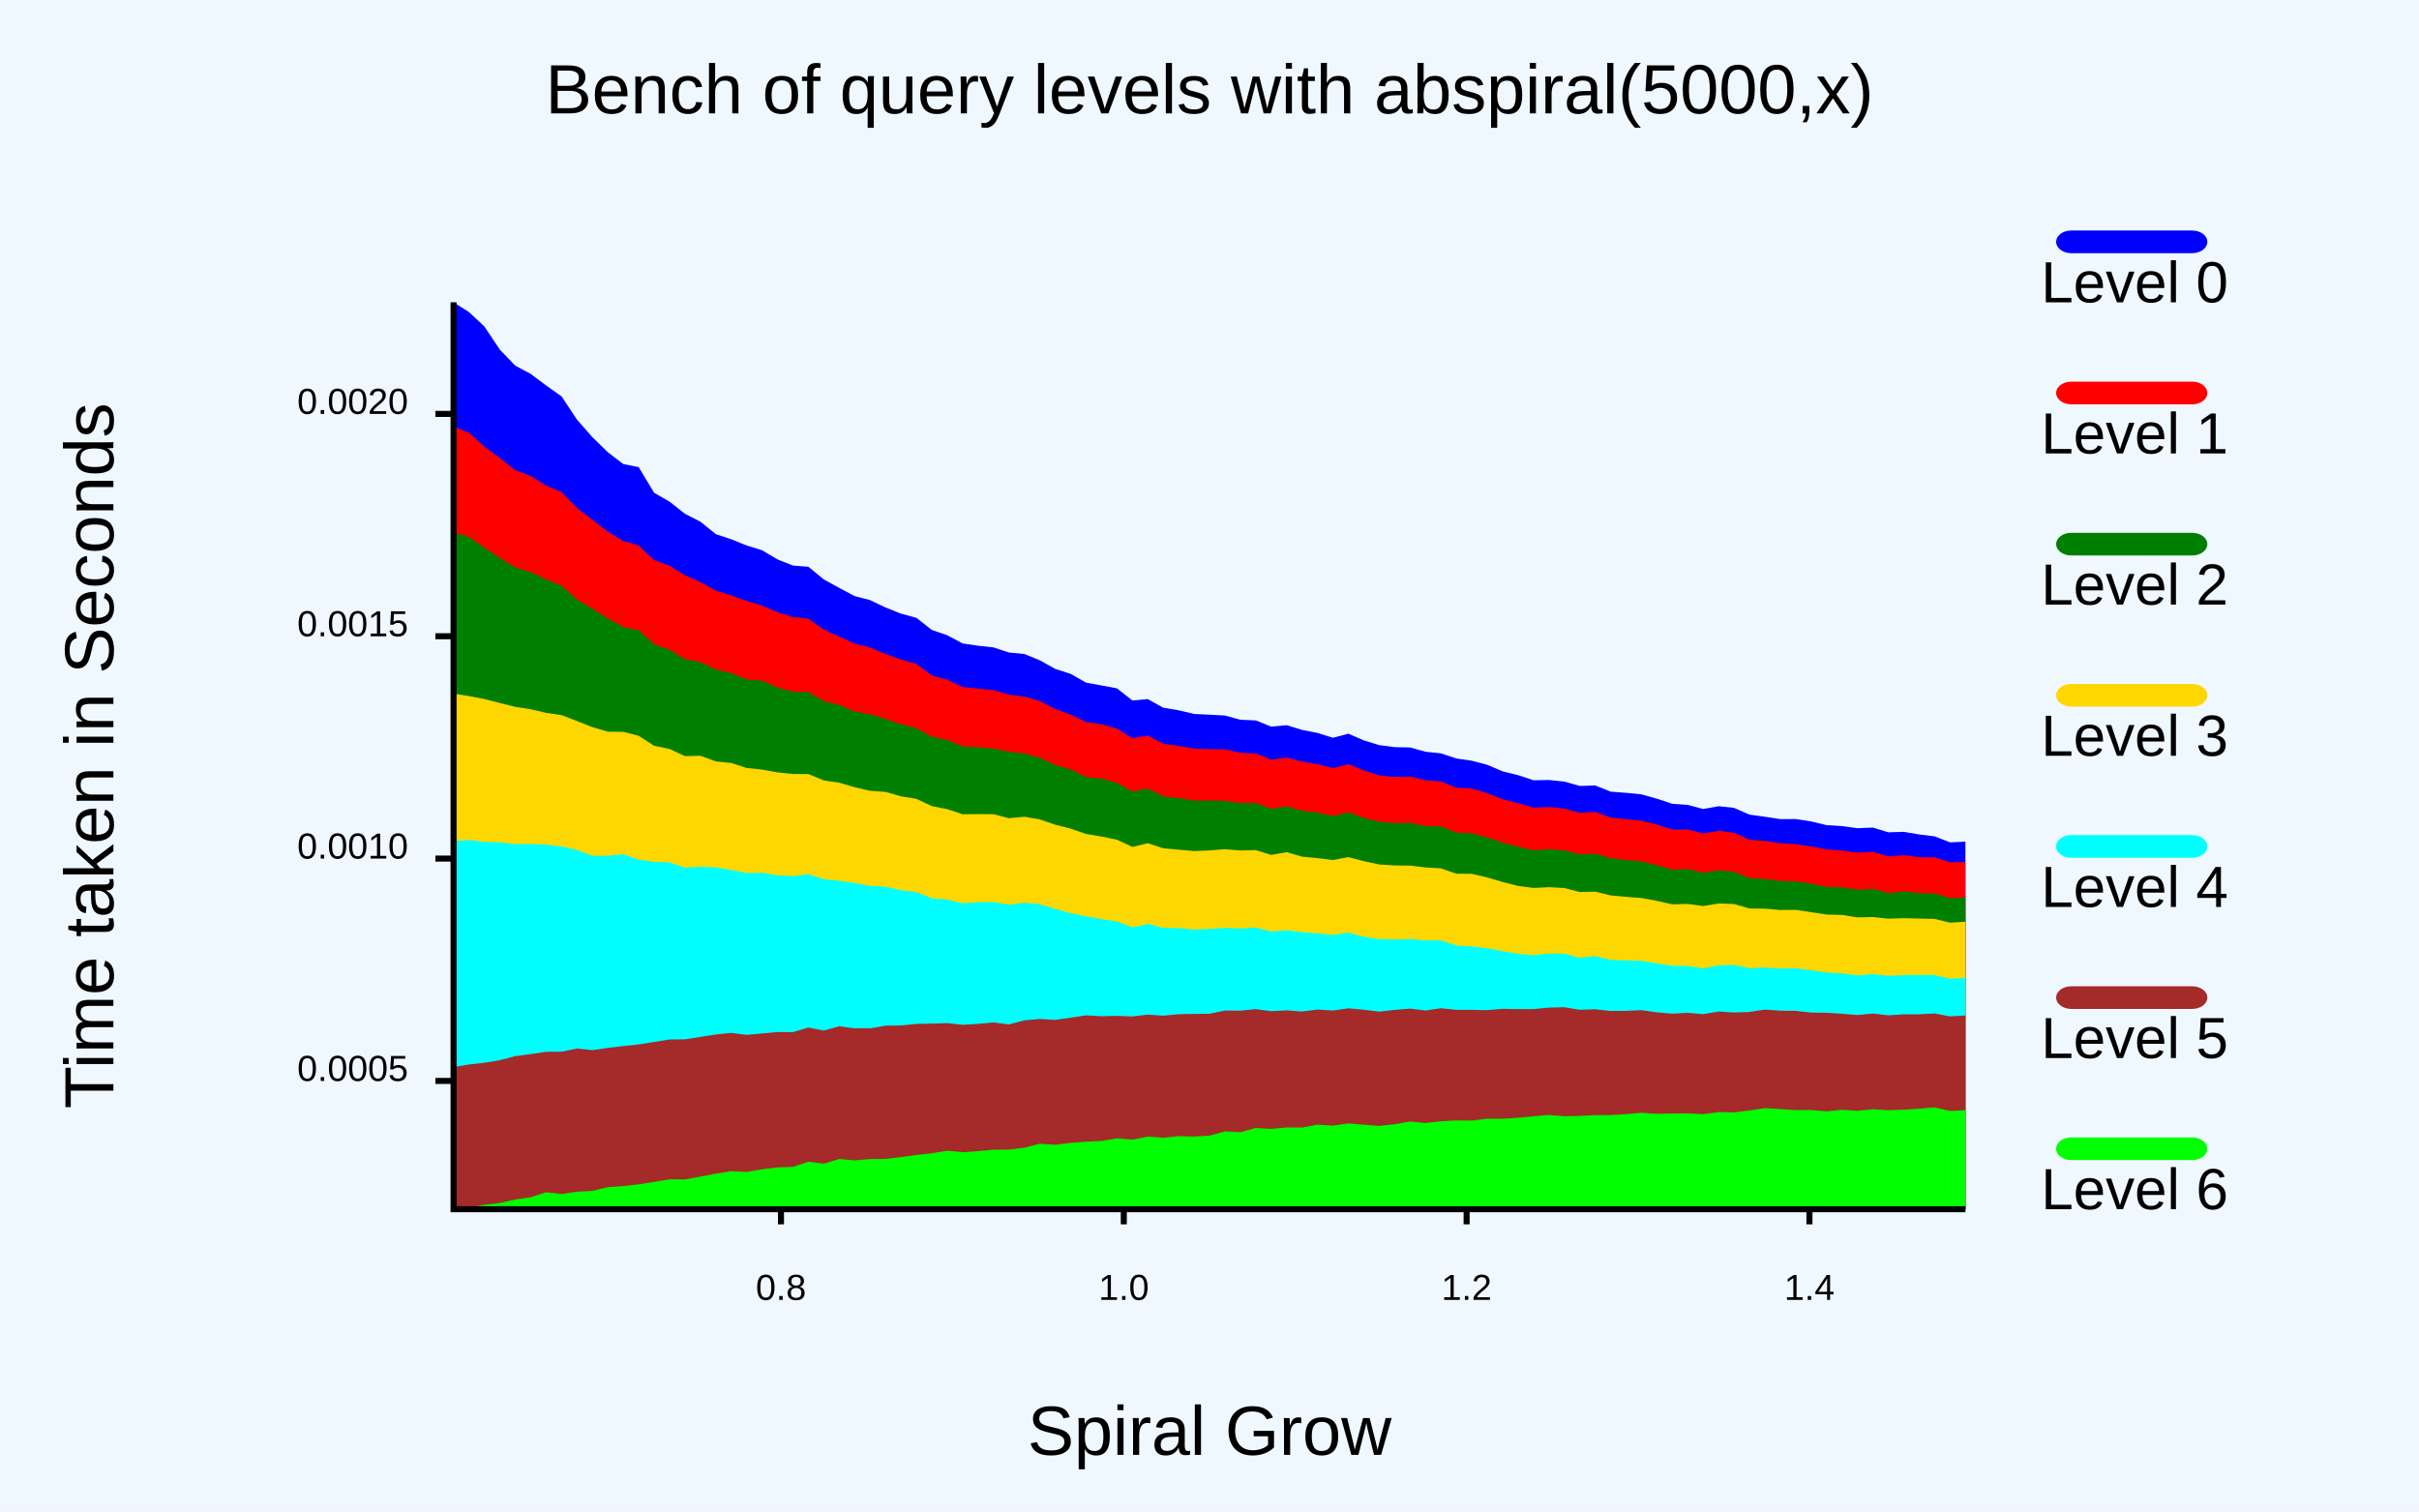
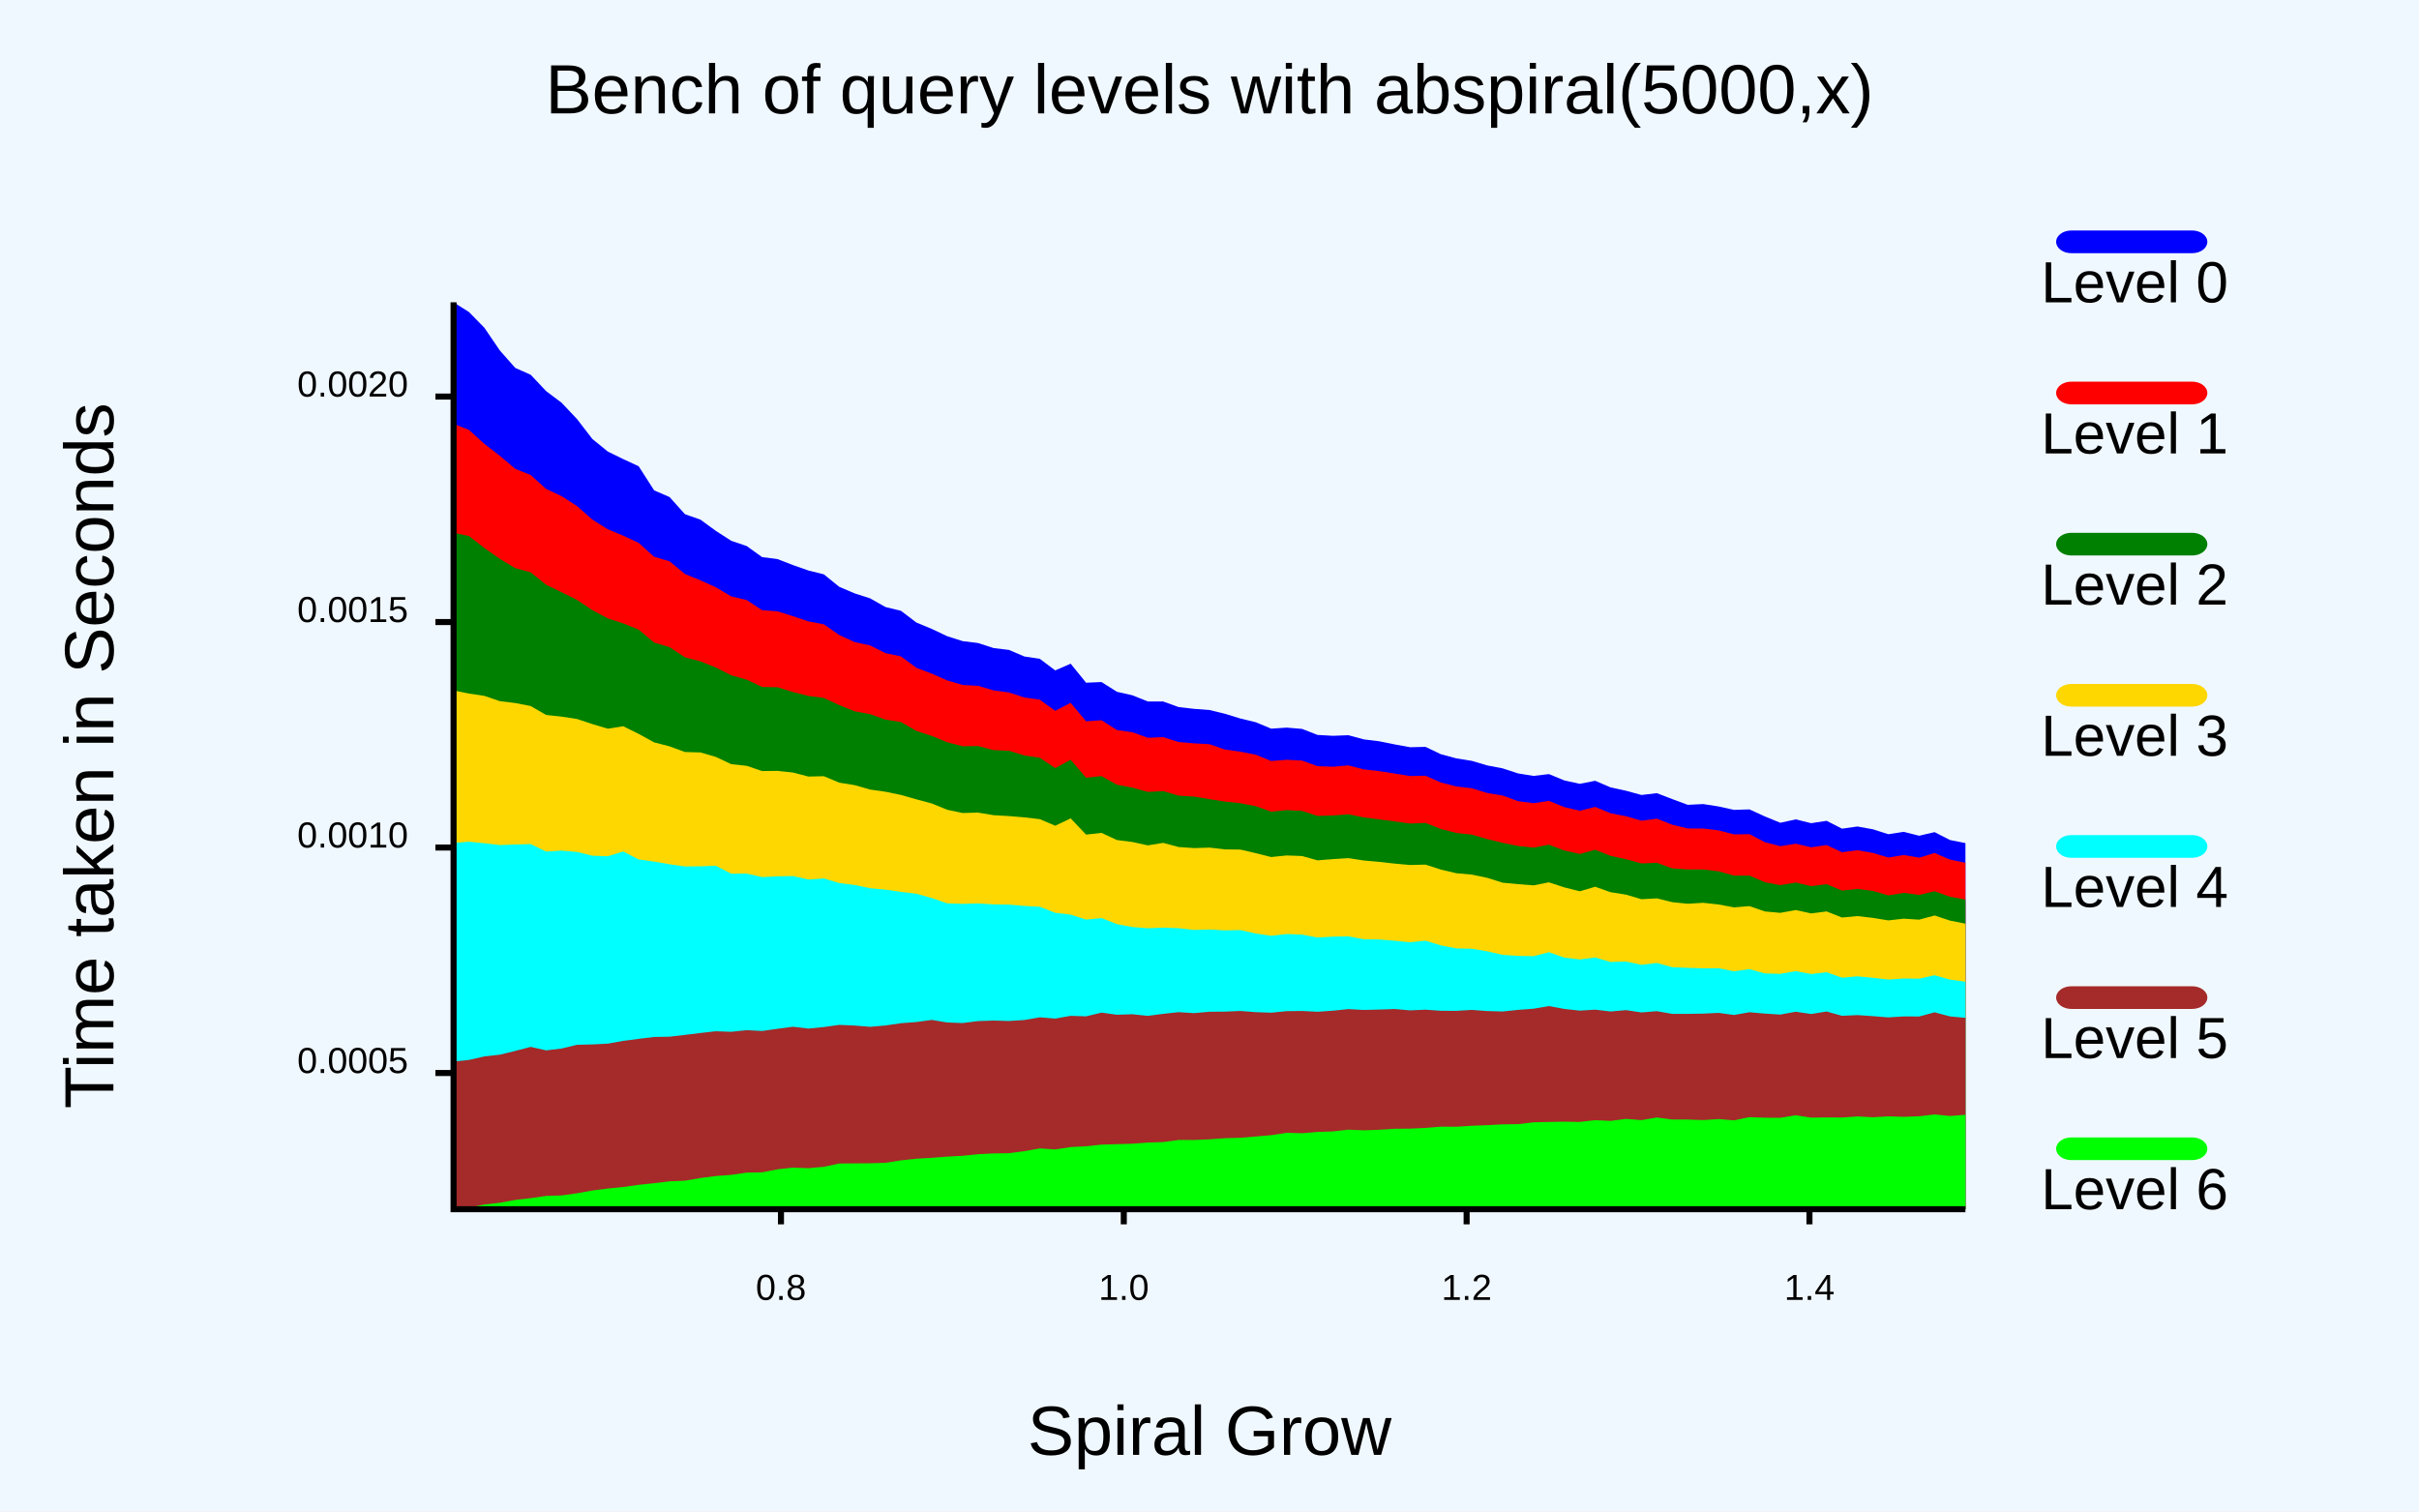
<svg xmlns="http://www.w3.org/2000/svg" class="poloto" width="800" height="500" viewBox="0 0 800 500">
  <style>.poloto {
                    font-family: "Arial";
                    stroke-width:2;
                    }
                    .poloto_text{fill: var(--poloto_fg_color,black);  }
                    .poloto_axis_lines{stroke: var(--poloto_fg_color,black);stoke-width:3;fill:none}
                    .poloto_background{fill: var(--poloto_bg_color,aliceblue); }
                    .poloto0stroke{stroke:  var(--poloto_color0,blue); }
                    .poloto1stroke{stroke:  var(--poloto_color1,red); }
                    .poloto2stroke{stroke:  var(--poloto_color2,green); }
                    .poloto3stroke{stroke:  var(--poloto_color3,gold); }
                    .poloto4stroke{stroke:  var(--poloto_color4,aqua); }
                    .poloto5stroke{stroke:  var(--poloto_color5,brown); }
                    .poloto6stroke{stroke:  var(--poloto_color6,lime); }
                    .poloto7stroke{stroke:  var(--poloto_color7,chocolate); }
                    .poloto0fill{fill:var(--poloto_color0,blue);}
                    .poloto1fill{fill:var(--poloto_color1,red);}
                    .poloto2fill{fill:var(--poloto_color2,green);}
                    .poloto3fill{fill:var(--poloto_color3,gold);}
                    .poloto4fill{fill:var(--poloto_color4,aqua);}
                    .poloto5fill{fill:var(--poloto_color5,brown);}
                    .poloto6fill{fill:var(--poloto_color6,lime);}
                    .poloto7fill{fill:var(--poloto_color7,chocolate);}</style>
  <rect class="poloto_background" fill="white" x="0" y="0" width="800" height="500" />
  <line class="poloto_axis_lines" stroke="black" x1="258.277" x2="258.277" y1="400" y2="405" />
  <text class="poloto_text" alignment-baseline="start" text-anchor="middle" x="258.277" y="430">0.8</text>
  <line class="poloto_axis_lines" stroke="black" x1="371.655" x2="371.655" y1="400" y2="405" />
  <text class="poloto_text" alignment-baseline="start" text-anchor="middle" x="371.655" y="430">1.0</text>
  <line class="poloto_axis_lines" stroke="black" x1="485.034" x2="485.034" y1="400" y2="405" />
  <text class="poloto_text" alignment-baseline="start" text-anchor="middle" x="485.034" y="430">1.2</text>
  <line class="poloto_axis_lines" stroke="black" x1="598.413" x2="598.413" y1="400" y2="405" />
  <text class="poloto_text" alignment-baseline="start" text-anchor="middle" x="598.413" y="430">1.4</text>
-   <line class="poloto_axis_lines" stroke="black" x1="150" x2="144" y1="357.565" y2="357.565" />
-   <text class="poloto_text" alignment-baseline="middle" text-anchor="end" x="135" y="357.565">0.0005</text>
-   <line class="poloto_axis_lines" stroke="black" x1="150" x2="144" y1="284.015" y2="284.015" />
-   <text class="poloto_text" alignment-baseline="middle" text-anchor="end" x="135" y="284.015">0.0010</text>
-   <line class="poloto_axis_lines" stroke="black" x1="150" x2="144" y1="210.465" y2="210.465" />
-   <text class="poloto_text" alignment-baseline="middle" text-anchor="end" x="135" y="210.465">0.0015</text>
-   <line class="poloto_axis_lines" stroke="black" x1="150" x2="144" y1="136.916" y2="136.916" />
-   <text class="poloto_text" alignment-baseline="middle" text-anchor="end" x="135" y="136.916">0.0020</text>
+   <line class="poloto_axis_lines" stroke="black" x1="150" x2="144" y1="354.944" y2="354.944" />
+   <text class="poloto_text" alignment-baseline="middle" text-anchor="end" x="135" y="354.944">0.0005</text>
+   <line class="poloto_axis_lines" stroke="black" x1="150" x2="144" y1="280.357" y2="280.357" />
+   <text class="poloto_text" alignment-baseline="middle" text-anchor="end" x="135" y="280.357">0.0010</text>
+   <line class="poloto_axis_lines" stroke="black" x1="150" x2="144" y1="205.77" y2="205.77" />
+   <text class="poloto_text" alignment-baseline="middle" text-anchor="end" x="135" y="205.77">0.0015</text>
+   <line class="poloto_axis_lines" stroke="black" x1="150" x2="144" y1="131.183" y2="131.183" />
+   <text class="poloto_text" alignment-baseline="middle" text-anchor="end" x="135" y="131.183">0.0020</text>
  <text class="poloto_text" alignment-baseline="middle" text-anchor="start" font-size="large" x="675" y="100">Level 0</text>
  <rect class="poloto0fill" x="680" y="76.25" width="50" height="7.5" rx="5" ry="5" />
-   <path class="poloto0fill" d=" M 150 400 L 150 100 L 155.102 103.238 L 160.204 108.012 L 165.306 115.653 L 170.408 120.96 L 175.51 123.682 L 180.612 127.518 L 185.714 131.128 L 190.816 138.816 L 195.918 144.611 L 201.02 149.596 L 206.122 153.507 L 211.224 154.524 L 216.327 162.996 L 221.429 165.953 L 226.531 169.959 L 231.633 172.572 L 236.735 176.689 L 241.837 178.398 L 246.939 180.442 L 252.041 182.026 L 257.143 185.059 L 262.245 187.089 L 267.347 187.479 L 272.449 191.679 L 277.551 194.474 L 282.653 197.201 L 287.755 198.512 L 292.857 200.954 L 297.959 202.985 L 303.061 204.37 L 308.163 208.383 L 313.265 210.135 L 318.367 212.849 L 323.469 213.602 L 328.571 214.16 L 333.673 215.847 L 338.776 216.342 L 343.878 218.419 L 348.98 221.267 L 354.082 222.914 L 359.184 225.824 L 364.286 226.742 L 369.388 227.703 L 374.49 231.704 L 379.592 231.266 L 384.694 234.105 L 389.796 234.966 L 394.898 236.171 L 400 236.419 L 405.102 236.694 L 410.204 238.086 L 415.306 238.31 L 420.408 240.357 L 425.51 239.892 L 430.612 241.451 L 435.714 242.446 L 440.816 244.057 L 445.918 242.692 L 451.02 244.909 L 456.122 246.485 L 461.224 247.148 L 466.327 247.257 L 471.429 248.664 L 476.531 249.203 L 481.633 250.901 L 486.735 251.633 L 491.837 252.99 L 496.939 255.162 L 502.041 256.411 L 507.143 258.108 L 512.245 258.02 L 517.347 258.543 L 522.449 259.981 L 527.551 259.836 L 532.653 261.861 L 537.755 262.269 L 542.857 262.767 L 547.959 264.209 L 553.061 265.898 L 558.163 266.253 L 563.265 267.617 L 568.367 266.692 L 573.469 267.241 L 578.571 269.478 L 583.673 270.178 L 588.776 270.96 L 593.878 270.938 L 598.98 271.732 L 604.082 272.945 L 609.184 273.279 L 614.286 273.956 L 619.388 273.757 L 624.49 275.324 L 629.592 275.167 L 634.694 276.021 L 639.796 276.665 L 644.898 278.648 L 650 278.409 L 650 400Z" />
+   <path class="poloto0fill" d=" M 150 400 L 150 100 L 155.102 103.22 L 160.204 108.436 L 165.306 115.927 L 170.408 121.705 L 175.51 123.969 L 180.612 129.38 L 185.714 133.206 L 190.816 138.605 L 195.918 145.226 L 201.02 149.375 L 206.122 151.873 L 211.224 154.239 L 216.327 162.203 L 221.429 164.42 L 226.531 170.098 L 231.633 171.884 L 236.735 175.608 L 241.837 178.896 L 246.939 180.624 L 252.041 184.286 L 257.143 184.954 L 262.245 186.918 L 267.347 188.721 L 272.449 189.983 L 277.551 194.117 L 282.653 196.292 L 287.755 197.933 L 292.857 200.811 L 297.959 202.051 L 303.061 205.93 L 308.163 208.042 L 313.265 210.459 L 318.367 212.082 L 323.469 212.709 L 328.571 214.369 L 333.673 214.99 L 338.776 217.162 L 343.878 217.932 L 348.98 221.766 L 354.082 219.544 L 359.184 225.836 L 364.286 225.616 L 369.388 228.846 L 374.49 229.991 L 379.592 232.032 L 384.694 232.051 L 389.796 233.897 L 394.898 234.481 L 400 234.871 L 405.102 236.11 L 410.204 237.679 L 415.306 238.914 L 420.408 241.034 L 425.51 240.688 L 430.612 241.118 L 435.714 243.106 L 440.816 243.401 L 445.918 243.2 L 451.02 244.583 L 456.122 245.206 L 461.224 246.238 L 466.327 247.178 L 471.429 247.057 L 476.531 249.496 L 481.633 250.872 L 486.735 251.684 L 491.837 253.196 L 496.939 254.17 L 502.041 255.84 L 507.143 256.667 L 512.245 256.065 L 517.347 258.16 L 522.449 259.282 L 527.551 258.279 L 532.653 260.47 L 537.755 261.579 L 542.857 262.973 L 547.959 262.375 L 553.061 264.344 L 558.163 266.229 L 563.265 265.978 L 568.367 266.772 L 573.469 267.903 L 578.571 267.74 L 583.673 270.08 L 588.776 272.165 L 593.878 271.048 L 598.98 272.301 L 604.082 271.523 L 609.184 274.118 L 614.286 273.399 L 619.388 274.323 L 624.49 275.95 L 629.592 275.169 L 634.694 276.456 L 639.796 275.264 L 644.898 277.869 L 650 278.893 L 650 400Z" />
  <text class="poloto_text" alignment-baseline="middle" text-anchor="start" font-size="large" x="675" y="150">Level 1</text>
  <rect class="poloto1fill" x="680" y="126.25" width="50" height="7.5" rx="5" ry="5" />
-   <path class="poloto1fill" d=" M 150 400 L 150 141.105 L 155.102 143.159 L 160.204 147.724 L 165.306 151.502 L 170.408 155.527 L 175.51 157.44 L 180.612 160.64 L 185.714 162.776 L 190.816 168.045 L 195.918 171.942 L 201.02 175.874 L 206.122 178.96 L 211.224 180.442 L 216.327 185.276 L 221.429 187.165 L 226.531 190.293 L 231.633 192.555 L 236.735 195.38 L 241.837 196.947 L 246.939 198.807 L 252.041 200.344 L 257.143 202.53 L 262.245 204.126 L 267.347 204.646 L 272.449 208.265 L 277.551 210.575 L 282.653 212.924 L 287.755 214.204 L 292.857 216.329 L 297.959 218.172 L 303.061 219.61 L 308.163 223.458 L 313.265 224.849 L 318.367 227.275 L 323.469 227.767 L 328.571 228.321 L 333.673 229.781 L 338.776 230.386 L 343.878 231.876 L 348.98 234.573 L 354.082 236.385 L 359.184 238.83 L 364.286 239.574 L 369.388 241.006 L 374.49 244.181 L 379.592 243.304 L 384.694 246.02 L 389.796 246.733 L 394.898 247.633 L 400 247.824 L 405.102 247.881 L 410.204 249.008 L 415.306 249.228 L 420.408 251.311 L 425.51 250.596 L 430.612 251.937 L 435.714 252.773 L 440.816 254.096 L 445.918 252.771 L 451.02 254.879 L 456.122 256.492 L 461.224 256.999 L 466.327 256.881 L 471.429 258.069 L 476.531 258.519 L 481.633 260.532 L 486.735 260.847 L 491.837 262.368 L 496.939 264.393 L 502.041 265.701 L 507.143 267.175 L 512.245 266.957 L 517.347 267.503 L 522.449 268.861 L 527.551 268.583 L 532.653 270.425 L 537.755 270.992 L 542.857 271.456 L 547.959 272.799 L 553.061 274.407 L 558.163 274.385 L 563.265 275.672 L 568.367 274.831 L 573.469 275.473 L 578.571 277.763 L 583.673 278.164 L 588.776 278.93 L 593.878 279.23 L 598.98 280.003 L 604.082 280.977 L 609.184 281.386 L 614.286 282.07 L 619.388 281.797 L 624.49 283.258 L 629.592 282.896 L 634.694 283.55 L 639.796 283.61 L 644.898 285.237 L 650 285.152 L 650 400Z" />
+   <path class="poloto1fill" d=" M 150 400 L 150 140.19 L 155.102 142.216 L 160.204 146.841 L 165.306 150.77 L 170.408 155.099 L 175.51 157.131 L 180.612 161.741 L 185.714 164.115 L 190.816 167.389 L 195.918 171.884 L 201.02 175.093 L 206.122 177.204 L 211.224 179.578 L 216.327 184.182 L 221.429 185.671 L 226.531 189.879 L 231.633 191.967 L 236.735 194.275 L 241.837 197.283 L 246.939 198.484 L 252.041 201.853 L 257.143 202.237 L 262.245 203.828 L 267.347 205.553 L 272.449 206.517 L 277.551 210.054 L 282.653 212.399 L 287.755 213.506 L 292.857 216.059 L 297.959 217.127 L 303.061 220.908 L 308.163 222.839 L 313.265 225.09 L 318.367 226.586 L 323.469 226.862 L 328.571 228.377 L 333.673 229.055 L 338.776 230.727 L 343.878 231.452 L 348.98 235.141 L 354.082 232.483 L 359.184 238.605 L 364.286 238.249 L 369.388 241.491 L 374.49 242.227 L 379.592 244.048 L 384.694 243.838 L 389.796 245.454 L 394.898 245.895 L 400 246.178 L 405.102 247.931 L 410.204 248.656 L 415.306 249.654 L 420.408 251.73 L 425.51 251.326 L 430.612 251.591 L 435.714 253.444 L 440.816 253.622 L 445.918 253.196 L 451.02 254.51 L 456.122 255.09 L 461.224 255.878 L 466.327 256.701 L 471.429 256.608 L 476.531 258.841 L 481.633 260.169 L 486.735 260.748 L 491.837 262.318 L 496.939 263.166 L 502.041 265.019 L 507.143 265.692 L 512.245 264.923 L 517.347 266.987 L 522.449 268.199 L 527.551 266.921 L 532.653 269.027 L 537.755 270.014 L 542.857 271.493 L 547.959 270.805 L 553.061 272.826 L 558.163 274.054 L 563.265 274.07 L 568.367 274.693 L 573.469 276.007 L 578.571 275.936 L 583.673 278.586 L 588.776 279.908 L 593.878 279.095 L 598.98 280.279 L 604.082 279.548 L 609.184 281.907 L 614.286 281.244 L 619.388 282.141 L 624.49 283.664 L 629.592 282.84 L 634.694 283.71 L 639.796 282.164 L 644.898 284.35 L 650 285.395 L 650 400Z" />
  <text class="poloto_text" alignment-baseline="middle" text-anchor="start" font-size="large" x="675" y="200">Level 2</text>
  <rect class="poloto2fill" x="680" y="176.25" width="50" height="7.5" rx="5" ry="5" />
-   <path class="poloto2fill" d=" M 150 400 L 150 176.181 L 155.102 177.589 L 160.204 181.177 L 165.306 184.595 L 170.408 187.724 L 175.51 189.262 L 180.612 191.695 L 185.714 193.789 L 190.816 198.354 L 195.918 201.336 L 201.02 204.598 L 206.122 207.411 L 211.224 208.489 L 216.327 213.106 L 221.429 214.941 L 226.531 218.074 L 231.633 219.062 L 236.735 221.491 L 241.837 222.637 L 246.939 224.813 L 252.041 225.155 L 257.143 227.468 L 262.245 228.829 L 267.347 228.932 L 272.449 231.967 L 277.551 233.173 L 282.653 235.376 L 287.755 236.265 L 292.857 237.83 L 297.959 239.616 L 303.061 240.928 L 308.163 243.669 L 313.265 244.852 L 318.367 246.907 L 323.469 247.158 L 328.571 247.617 L 333.673 248.676 L 338.776 249.234 L 343.878 250.679 L 348.98 253.069 L 354.082 254.56 L 359.184 257.041 L 364.286 257.578 L 369.388 258.971 L 374.49 261.873 L 379.592 260.842 L 384.694 263.429 L 389.796 263.978 L 394.898 264.819 L 400 264.806 L 405.102 264.95 L 410.204 265.66 L 415.306 265.622 L 420.408 267.519 L 425.51 266.724 L 430.612 268.194 L 435.714 268.823 L 440.816 269.962 L 445.918 268.727 L 451.02 270.567 L 456.122 271.869 L 461.224 272.252 L 466.327 272.25 L 471.429 273.285 L 476.531 273.364 L 481.633 275.435 L 486.735 275.642 L 491.837 277.013 L 496.939 278.784 L 502.041 280.095 L 507.143 281.272 L 512.245 280.893 L 517.347 281.362 L 522.449 282.615 L 527.551 282.4 L 532.653 283.916 L 537.755 284.511 L 542.857 284.95 L 547.959 286.251 L 553.061 287.714 L 558.163 287.464 L 563.265 288.706 L 568.367 287.9 L 573.469 288.392 L 578.571 290.457 L 583.673 290.78 L 588.776 291.419 L 593.878 291.558 L 598.98 292.344 L 604.082 293.386 L 609.184 293.515 L 614.286 294.341 L 619.388 293.998 L 624.49 295.428 L 629.592 294.901 L 634.694 295.462 L 639.796 295.553 L 644.898 297.102 L 650 296.857 L 650 400Z" />
+   <path class="poloto2fill" d=" M 150 400 L 150 176.265 L 155.102 177.317 L 160.204 181.293 L 165.306 184.86 L 170.408 187.922 L 175.51 189.331 L 180.612 193.434 L 185.714 195.896 L 190.816 198.423 L 195.918 201.852 L 201.02 204.573 L 206.122 206.215 L 211.224 208.289 L 216.327 212.543 L 221.429 214.071 L 226.531 217.435 L 231.633 218.76 L 236.735 220.802 L 241.837 223.39 L 246.939 224.822 L 252.041 227.242 L 257.143 227.339 L 262.245 228.924 L 267.347 230.206 L 272.449 230.877 L 277.551 233.231 L 282.653 235.292 L 287.755 236.23 L 292.857 238.042 L 297.959 238.839 L 303.061 241.783 L 308.163 243.436 L 313.265 245.539 L 318.367 246.851 L 323.469 246.779 L 328.571 248.133 L 333.673 248.349 L 338.776 249.902 L 343.878 250.659 L 348.98 254.078 L 354.082 251.322 L 359.184 257.272 L 364.286 256.719 L 369.388 259.577 L 374.49 260.544 L 379.592 261.96 L 384.694 261.697 L 389.796 263.19 L 394.898 263.512 L 400 264.36 L 405.102 265.151 L 410.204 265.697 L 415.306 266.675 L 420.408 268.499 L 425.51 267.974 L 430.612 268.24 L 435.714 269.903 L 440.816 269.751 L 445.918 269.354 L 451.02 270.383 L 456.122 271.037 L 461.224 271.713 L 466.327 272.406 L 471.429 272.219 L 476.531 274.228 L 481.633 275.535 L 486.735 276.085 L 491.837 277.556 L 496.939 278.81 L 502.041 279.836 L 507.143 280.392 L 512.245 279.412 L 517.347 281.346 L 522.449 282.477 L 527.551 281.101 L 532.653 283.114 L 537.755 284.222 L 542.857 285.614 L 547.959 285.413 L 553.061 287.262 L 558.163 287.595 L 563.265 287.612 L 568.367 288.224 L 573.469 289.64 L 578.571 289.636 L 583.673 291.834 L 588.776 292.792 L 593.878 291.938 L 598.98 293.128 L 604.082 292.482 L 609.184 294.597 L 614.286 294.037 L 619.388 294.705 L 624.49 296.188 L 629.592 295.353 L 634.694 296.024 L 639.796 294.824 L 644.898 296.64 L 650 297.574 L 650 400Z" />
  <text class="poloto_text" alignment-baseline="middle" text-anchor="start" font-size="large" x="675" y="250">Level 3</text>
  <rect class="poloto3fill" x="680" y="226.25" width="50" height="7.5" rx="5" ry="5" />
-   <path class="poloto3fill" d=" M 150 400 L 150 229.444 L 155.102 230.271 L 160.204 231.253 L 165.306 232.557 L 170.408 233.827 L 175.51 234.628 L 180.612 235.809 L 185.714 236.575 L 190.816 238.516 L 195.918 240.543 L 201.02 242.033 L 206.122 242.091 L 211.224 243.395 L 216.327 246.71 L 221.429 247.747 L 226.531 250.128 L 231.633 250.011 L 236.735 251.867 L 241.837 252.396 L 246.939 254.044 L 252.041 254.584 L 257.143 255.519 L 262.245 256.034 L 267.347 256.064 L 272.449 258.17 L 277.551 258.921 L 282.653 260.416 L 287.755 261.596 L 292.857 261.963 L 297.959 263.426 L 303.061 264.246 L 308.163 266.664 L 313.265 267.667 L 318.367 269.359 L 323.469 269.293 L 328.571 269.335 L 333.673 270.662 L 338.776 270.178 L 343.878 271.065 L 348.98 272.806 L 354.082 274.109 L 359.184 275.879 L 364.286 276.731 L 369.388 277.773 L 374.49 280.159 L 379.592 278.932 L 384.694 280.608 L 389.796 281.066 L 394.898 281.53 L 400 281.313 L 405.102 280.916 L 410.204 281.335 L 415.306 281.216 L 420.408 282.805 L 425.51 281.895 L 430.612 283.381 L 435.714 283.879 L 440.816 284.493 L 445.918 283.527 L 451.02 284.86 L 456.122 285.967 L 461.224 286.275 L 466.327 286.337 L 471.429 286.944 L 476.531 287.261 L 481.633 289.023 L 486.735 289.054 L 491.837 290.263 L 496.939 291.767 L 502.041 293.052 L 507.143 293.73 L 512.245 293.477 L 517.347 293.748 L 522.449 295.082 L 527.551 294.945 L 532.653 296.201 L 537.755 296.676 L 542.857 297.062 L 547.959 298.004 L 553.061 299.15 L 558.163 299.019 L 563.265 299.709 L 568.367 298.866 L 573.469 299.05 L 578.571 300.522 L 583.673 300.589 L 588.776 301.029 L 593.878 300.984 L 598.98 301.751 L 604.082 302.542 L 609.184 302.668 L 614.286 303.474 L 619.388 303.343 L 624.49 303.896 L 629.592 303.722 L 634.694 303.859 L 639.796 303.972 L 644.898 305.218 L 650 304.921 L 650 400Z" />
+   <path class="poloto3fill" d=" M 150 400 L 150 228.408 L 155.102 229.424 L 160.204 230.196 L 165.306 231.944 L 170.408 232.56 L 175.51 233.554 L 180.612 236.504 L 185.714 237.055 L 190.816 237.838 L 195.918 239.53 L 201.02 241.051 L 206.122 240.243 L 211.224 242.777 L 216.327 245.568 L 221.429 246.899 L 226.531 248.76 L 231.633 248.901 L 236.735 250.38 L 241.837 252.785 L 246.939 253.33 L 252.041 255.059 L 257.143 255.005 L 262.245 255.552 L 267.347 256.879 L 272.449 256.767 L 277.551 258.898 L 282.653 259.723 L 287.755 261.18 L 292.857 261.906 L 297.959 262.968 L 303.061 264.419 L 308.163 265.786 L 313.265 267.869 L 318.367 268.941 L 323.469 268.807 L 328.571 269.657 L 333.673 269.954 L 338.776 270.378 L 343.878 270.977 L 348.98 273.145 L 354.082 270.714 L 359.184 276.085 L 364.286 275.513 L 369.388 277.876 L 374.49 278.526 L 379.592 279.644 L 384.694 278.823 L 389.796 280.194 L 394.898 280.543 L 400 280.383 L 405.102 280.972 L 410.204 281.037 L 415.306 282.225 L 420.408 283.5 L 425.51 282.979 L 430.612 283.171 L 435.714 284.595 L 440.816 284.189 L 445.918 283.862 L 451.02 284.643 L 456.122 285.105 L 461.224 285.672 L 466.327 286.136 L 471.429 286.005 L 476.531 287.663 L 481.633 288.86 L 486.735 289.314 L 491.837 290.379 L 496.939 291.988 L 502.041 292.472 L 507.143 292.875 L 512.245 291.866 L 517.347 293.544 L 522.449 294.833 L 527.551 293.331 L 532.653 295.135 L 537.755 295.946 L 542.857 297.456 L 547.959 297.175 L 553.061 298.433 L 558.163 298.957 L 563.265 298.642 L 568.367 299.196 L 573.469 300.157 L 578.571 299.739 L 583.673 301.504 L 588.776 301.964 L 593.878 301.035 L 598.98 302.154 L 604.082 301.498 L 609.184 303.512 L 614.286 303.037 L 619.388 303.628 L 624.49 304.462 L 629.592 303.888 L 634.694 304.22 L 639.796 302.836 L 644.898 304.527 L 650 305.547 L 650 400Z" />
  <text class="poloto_text" alignment-baseline="middle" text-anchor="start" font-size="large" x="675" y="300">Level 4</text>
  <rect class="poloto4fill" x="680" y="276.25" width="50" height="7.5" rx="5" ry="5" />
-   <path class="poloto4fill" d=" M 150 400 L 150 278.225 L 155.102 277.839 L 160.204 278.501 L 165.306 278.635 L 170.408 279.233 L 175.51 279.204 L 180.612 279.42 L 185.714 279.992 L 190.816 281.169 L 195.918 283.113 L 201.02 283.078 L 206.122 282.57 L 211.224 284.356 L 216.327 285.097 L 221.429 285.263 L 226.531 287.045 L 231.633 286.706 L 236.735 286.924 L 241.837 287.822 L 246.939 288.794 L 252.041 288.701 L 257.143 289.551 L 262.245 289.797 L 267.347 289.166 L 272.449 290.877 L 277.551 291.354 L 282.653 292.117 L 287.755 293.027 L 292.857 293.323 L 297.959 294.474 L 303.061 295.06 L 308.163 297.17 L 313.265 297.53 L 318.367 298.805 L 323.469 298.393 L 328.571 298.434 L 333.673 299.237 L 338.776 298.604 L 343.878 299.116 L 348.98 300.647 L 354.082 302.09 L 359.184 303.135 L 364.286 304.015 L 369.388 304.814 L 374.49 306.782 L 379.592 305.615 L 384.694 306.962 L 389.796 306.99 L 394.898 307.501 L 400 307.277 L 405.102 306.928 L 410.204 307.138 L 415.306 306.8 L 420.408 308.123 L 425.51 307.711 L 430.612 308.385 L 435.714 308.716 L 440.816 309.276 L 445.918 308.49 L 451.02 309.893 L 456.122 310.63 L 461.224 310.763 L 466.327 310.61 L 471.429 311.077 L 476.531 311.081 L 481.633 312.792 L 486.735 313.095 L 491.837 313.676 L 496.939 314.602 L 502.041 315.52 L 507.143 315.948 L 512.245 315.406 L 517.347 315.467 L 522.449 316.806 L 527.551 316.261 L 532.653 317.535 L 537.755 317.702 L 542.857 317.819 L 547.959 318.724 L 553.061 319.466 L 558.163 319.564 L 563.265 320.319 L 568.367 319.314 L 573.469 319.212 L 578.571 320.261 L 583.673 320.037 L 588.776 320.385 L 593.878 320.3 L 598.98 320.958 L 604.082 321.683 L 609.184 321.996 L 614.286 322.63 L 619.388 322.228 L 624.49 322.798 L 629.592 322.554 L 634.694 322.478 L 639.796 322.523 L 644.898 323.772 L 650 323.405 L 650 400Z" />
+   <path class="poloto4fill" d=" M 150 400 L 150 278.848 L 155.102 278.435 L 160.204 278.939 L 165.306 279.541 L 170.408 279.351 L 175.51 279.215 L 180.612 281.682 L 185.714 281.376 L 190.816 281.813 L 195.918 283.064 L 201.02 283.228 L 206.122 281.663 L 211.224 284.306 L 216.327 285.001 L 221.429 285.887 L 226.531 286.617 L 231.633 286.565 L 236.735 286.373 L 241.837 289.007 L 246.939 288.971 L 252.041 290.136 L 257.143 289.872 L 262.245 289.795 L 267.347 290.941 L 272.449 290.566 L 277.551 292.113 L 282.653 292.749 L 287.755 293.816 L 292.857 294.283 L 297.959 295.021 L 303.061 295.636 L 308.163 297.066 L 313.265 298.815 L 318.367 298.99 L 323.469 298.852 L 328.571 299.156 L 333.673 299.234 L 338.776 299.667 L 343.878 299.954 L 348.98 301.943 L 354.082 302.557 L 359.184 304.195 L 364.286 303.686 L 369.388 305.69 L 374.49 306.651 L 379.592 307.064 L 384.694 306.852 L 389.796 307.035 L 394.898 307.615 L 400 307.467 L 405.102 307.766 L 410.204 307.666 L 415.306 308.796 L 420.408 309.553 L 425.51 308.978 L 430.612 309.158 L 435.714 310.125 L 440.816 309.832 L 445.918 309.736 L 451.02 310.695 L 456.122 310.762 L 461.224 311.191 L 466.327 311.69 L 471.429 311.175 L 476.531 312.73 L 481.633 313.722 L 486.735 313.832 L 491.837 314.676 L 496.939 315.866 L 502.041 316.19 L 507.143 316.297 L 512.245 314.979 L 517.347 316.768 L 522.449 317.379 L 527.551 316.725 L 532.653 318.212 L 537.755 318.062 L 542.857 319.15 L 547.959 318.551 L 553.061 319.946 L 558.163 320.162 L 563.265 320.295 L 568.367 320.278 L 573.469 321.293 L 578.571 320.578 L 583.673 322 L 588.776 322.133 L 593.878 321.244 L 598.98 322.196 L 604.082 321.599 L 609.184 323.405 L 614.286 322.97 L 619.388 323.441 L 624.49 324.027 L 629.592 323.68 L 634.694 323.739 L 639.796 322.609 L 644.898 324.053 L 650 324.74 L 650 400Z" />
  <text class="poloto_text" alignment-baseline="middle" text-anchor="start" font-size="large" x="675" y="350">Level 5</text>
  <rect class="poloto5fill" x="680" y="326.25" width="50" height="7.5" rx="5" ry="5" />
-   <path class="poloto5fill" d=" M 150 400 L 150 352.989 L 155.102 352.119 L 160.204 351.561 L 165.306 350.707 L 170.408 349.365 L 175.51 348.689 L 180.612 347.923 L 185.714 347.889 L 190.816 346.853 L 195.918 347.378 L 201.02 346.628 L 206.122 346.03 L 211.224 345.486 L 216.327 344.678 L 221.429 343.846 L 226.531 343.796 L 231.633 342.996 L 236.735 342.194 L 241.837 341.685 L 246.939 342.324 L 252.041 341.862 L 257.143 341.393 L 262.245 341.415 L 267.347 339.911 L 272.449 340.906 L 277.551 339.49 L 282.653 340.173 L 287.755 340.161 L 292.857 339.271 L 297.959 339.215 L 303.061 338.699 L 308.163 338.587 L 313.265 338.448 L 318.367 338.985 L 323.469 338.688 L 328.571 338.225 L 333.673 338.87 L 338.776 337.523 L 343.878 337.061 L 348.98 337.37 L 354.082 336.633 L 359.184 335.863 L 364.286 336.169 L 369.388 336.038 L 374.49 336.231 L 379.592 335.636 L 384.694 335.979 L 389.796 335.495 L 394.898 335.403 L 400 335.331 L 405.102 334.29 L 410.204 334.316 L 415.306 333.803 L 420.408 334.5 L 425.51 334.214 L 430.612 334.603 L 435.714 333.949 L 440.816 334.272 L 445.918 333.539 L 451.02 334.01 L 456.122 334.651 L 461.224 334.063 L 466.327 333.643 L 471.429 334.263 L 476.531 333.517 L 481.633 334.028 L 486.735 334.042 L 491.837 334.154 L 496.939 333.704 L 502.041 333.808 L 507.143 333.803 L 512.245 333.298 L 517.347 333.179 L 522.449 334.031 L 527.551 333.844 L 532.653 334.416 L 537.755 334.381 L 542.857 334.154 L 547.959 334.87 L 553.061 335.319 L 558.163 335.022 L 563.265 335.483 L 568.367 334.605 L 573.469 334.924 L 578.571 334.755 L 583.673 333.957 L 588.776 334.331 L 593.878 334.392 L 598.98 334.953 L 604.082 335.027 L 609.184 335.343 L 614.286 335.769 L 619.388 335.273 L 624.49 335.854 L 629.592 335.535 L 634.694 335.532 L 639.796 335.248 L 644.898 336.206 L 650 335.902 L 650 400Z" />
+   <path class="poloto5fill" d=" M 150 400 L 150 351.143 L 155.102 350.623 L 160.204 349.449 L 165.306 348.882 L 170.408 347.638 L 175.51 346.303 L 180.612 347.459 L 185.714 346.853 L 190.816 345.616 L 195.918 345.484 L 201.02 345.232 L 206.122 344.311 L 211.224 343.641 L 216.327 343.024 L 221.429 342.934 L 226.531 342.336 L 231.633 341.709 L 236.735 341.133 L 241.837 341.314 L 246.939 340.772 L 252.041 341.044 L 257.143 340.314 L 262.245 339.638 L 267.347 340.249 L 272.449 339.74 L 277.551 339.027 L 282.653 339.248 L 287.755 339.669 L 292.857 339.221 L 297.959 338.475 L 303.061 338.077 L 308.163 337.388 L 313.265 338.235 L 318.367 338.418 L 323.469 337.772 L 328.571 337.593 L 333.673 337.741 L 338.776 337.413 L 343.878 336.521 L 348.98 336.942 L 354.082 336.034 L 359.184 336.203 L 364.286 334.971 L 369.388 335.672 L 374.49 335.507 L 379.592 336.039 L 384.694 335.37 L 389.796 334.817 L 394.898 335.136 L 400 334.681 L 405.102 334.644 L 410.204 334.425 L 415.306 334.815 L 420.408 334.993 L 425.51 334.489 L 430.612 334.427 L 435.714 334.686 L 440.816 334.331 L 445.918 333.805 L 451.02 334.088 L 456.122 333.961 L 461.224 333.781 L 466.327 334.22 L 471.429 333.997 L 476.531 334.361 L 481.633 334.379 L 486.735 334.074 L 491.837 334.446 L 496.939 334.599 L 502.041 334.062 L 507.143 333.676 L 512.245 332.802 L 517.347 333.751 L 522.449 334.307 L 527.551 333.992 L 532.653 334.597 L 537.755 334.147 L 542.857 334.909 L 547.959 334.494 L 553.061 335.387 L 558.163 335.381 L 563.265 335.301 L 568.367 335.054 L 573.469 335.749 L 578.571 334.841 L 583.673 335.29 L 588.776 335.614 L 593.878 334.676 L 598.98 335.427 L 604.082 334.604 L 609.184 336.031 L 614.286 335.788 L 619.388 336.135 L 624.49 336.548 L 629.592 336.225 L 634.694 336.256 L 639.796 334.873 L 644.898 336.222 L 650 336.706 L 650 400Z" />
  <text class="poloto_text" alignment-baseline="middle" text-anchor="start" font-size="large" x="675" y="400">Level 6</text>
  <rect class="poloto6fill" x="680" y="376.25" width="50" height="7.5" rx="5" ry="5" />
-   <path class="poloto6fill" d=" M 150 400 L 150 400 L 155.102 399.482 L 160.204 398.538 L 165.306 397.952 L 170.408 396.787 L 175.51 396.028 L 180.612 394.386 L 185.714 394.969 L 190.816 394.214 L 195.918 393.936 L 201.02 392.704 L 206.122 392.356 L 211.224 391.761 L 216.327 390.959 L 221.429 390.104 L 226.531 390.141 L 231.633 389.22 L 236.735 388.24 L 241.837 387.419 L 246.939 387.671 L 252.041 386.777 L 257.143 386.151 L 262.245 385.996 L 267.347 384.271 L 272.449 384.933 L 277.551 383.385 L 282.653 383.847 L 287.755 383.418 L 292.857 383.359 L 297.959 382.746 L 303.061 382.065 L 308.163 381.476 L 313.265 380.666 L 318.367 381.147 L 323.469 380.78 L 328.571 380.319 L 333.673 380.292 L 338.776 379.646 L 343.878 378.347 L 348.98 378.698 L 354.082 378.045 L 359.184 377.666 L 364.286 377.428 L 369.388 376.54 L 374.49 376.979 L 379.592 375.967 L 384.694 376.356 L 389.796 375.824 L 394.898 375.972 L 400 375.654 L 405.102 374.252 L 410.204 374.533 L 415.306 373.134 L 420.408 373.436 L 425.51 372.949 L 430.612 372.98 L 435.714 372.039 L 440.816 372.359 L 445.918 371.623 L 451.02 372.052 L 456.122 372.437 L 461.224 371.884 L 466.327 370.993 L 471.429 371.474 L 476.531 370.903 L 481.633 370.641 L 486.735 370.684 L 491.837 370.053 L 496.939 370.077 L 502.041 369.742 L 507.143 369.249 L 512.245 368.834 L 517.347 369.244 L 522.449 369.132 L 527.551 368.873 L 532.653 368.87 L 537.755 368.543 L 542.857 368.103 L 547.959 368.458 L 553.061 368.32 L 558.163 368.302 L 563.265 368.56 L 568.367 367.871 L 573.469 367.953 L 578.571 367.334 L 583.673 366.558 L 588.776 366.878 L 593.878 367.22 L 598.98 367.195 L 604.082 367.619 L 609.184 367.121 L 614.286 367.451 L 619.388 366.922 L 624.49 367.269 L 629.592 367.055 L 634.694 366.756 L 639.796 366.307 L 644.898 367.487 L 650 367.264 L 650 400Z" />
+   <path class="poloto6fill" d=" M 150 400 L 150 400 L 155.102 399.458 L 160.204 398.438 L 165.306 397.866 L 170.408 396.923 L 175.51 396.343 L 180.612 395.605 L 185.714 395.437 L 190.816 394.731 L 195.918 393.808 L 201.02 393.156 L 206.122 392.643 L 211.224 391.931 L 216.327 391.39 L 221.429 390.78 L 226.531 390.561 L 231.633 389.683 L 236.735 389.023 L 241.837 388.631 L 246.939 387.887 L 252.041 387.799 L 257.143 386.792 L 262.245 386.25 L 267.347 386.422 L 272.449 385.967 L 277.551 384.884 L 282.653 384.84 L 287.755 384.796 L 292.857 384.643 L 297.959 383.837 L 303.061 383.291 L 308.163 383.002 L 313.265 382.599 L 318.367 382.327 L 323.469 381.8 L 328.571 381.542 L 333.673 381.465 L 338.776 380.794 L 343.878 379.89 L 348.98 380.221 L 354.082 379.444 L 359.184 379.179 L 364.286 378.632 L 369.388 378.477 L 374.49 378.333 L 379.592 377.942 L 384.694 377.784 L 389.796 377.091 L 394.898 377.1 L 400 376.879 L 405.102 376.507 L 410.204 376.36 L 415.306 375.946 L 420.408 375.509 L 425.51 374.725 L 430.612 374.864 L 435.714 374.436 L 440.816 374.269 L 445.918 373.68 L 451.02 373.9 L 456.122 373.713 L 461.224 373.386 L 466.327 373.342 L 471.429 373.108 L 476.531 372.689 L 481.633 372.724 L 486.735 372.39 L 491.837 372.198 L 496.939 371.924 L 502.041 371.857 L 507.143 371.247 L 512.245 371.137 L 517.347 371.036 L 522.449 371.123 L 527.551 370.543 L 532.653 370.783 L 537.755 370.119 L 542.857 370.525 L 547.959 369.662 L 553.061 370.334 L 558.163 370.332 L 563.265 370.511 L 568.367 370.18 L 573.469 370.592 L 578.571 369.545 L 583.673 369.734 L 588.776 369.757 L 593.878 368.921 L 598.98 369.703 L 604.082 369.631 L 609.184 369.667 L 614.286 369.31 L 619.388 369.576 L 624.49 369.278 L 629.592 369.438 L 634.694 369.248 L 639.796 368.647 L 644.898 369.163 L 650 368.755 L 650 400Z" />
  <text class="poloto_text" alignment-baseline="start" text-anchor="middle" font-size="x-large" x="400" y="37.5">Bench of query levels with abspiral(5000,x)</text>
  <text class="poloto_text" alignment-baseline="start" text-anchor="middle" font-size="x-large" x="400" y="481.25">Spiral Grow</text>
  <text class="poloto_text" alignment-baseline="start" text-anchor="middle" font-size="x-large" transform="rotate(-90,37.5,250)" x="37.5" y="250">Time taken in Seconds</text>
  <path stroke="black" fill="none" class="poloto_axis_lines" d=" M 150 100 L 150 400 L 650 400" />
</svg>
